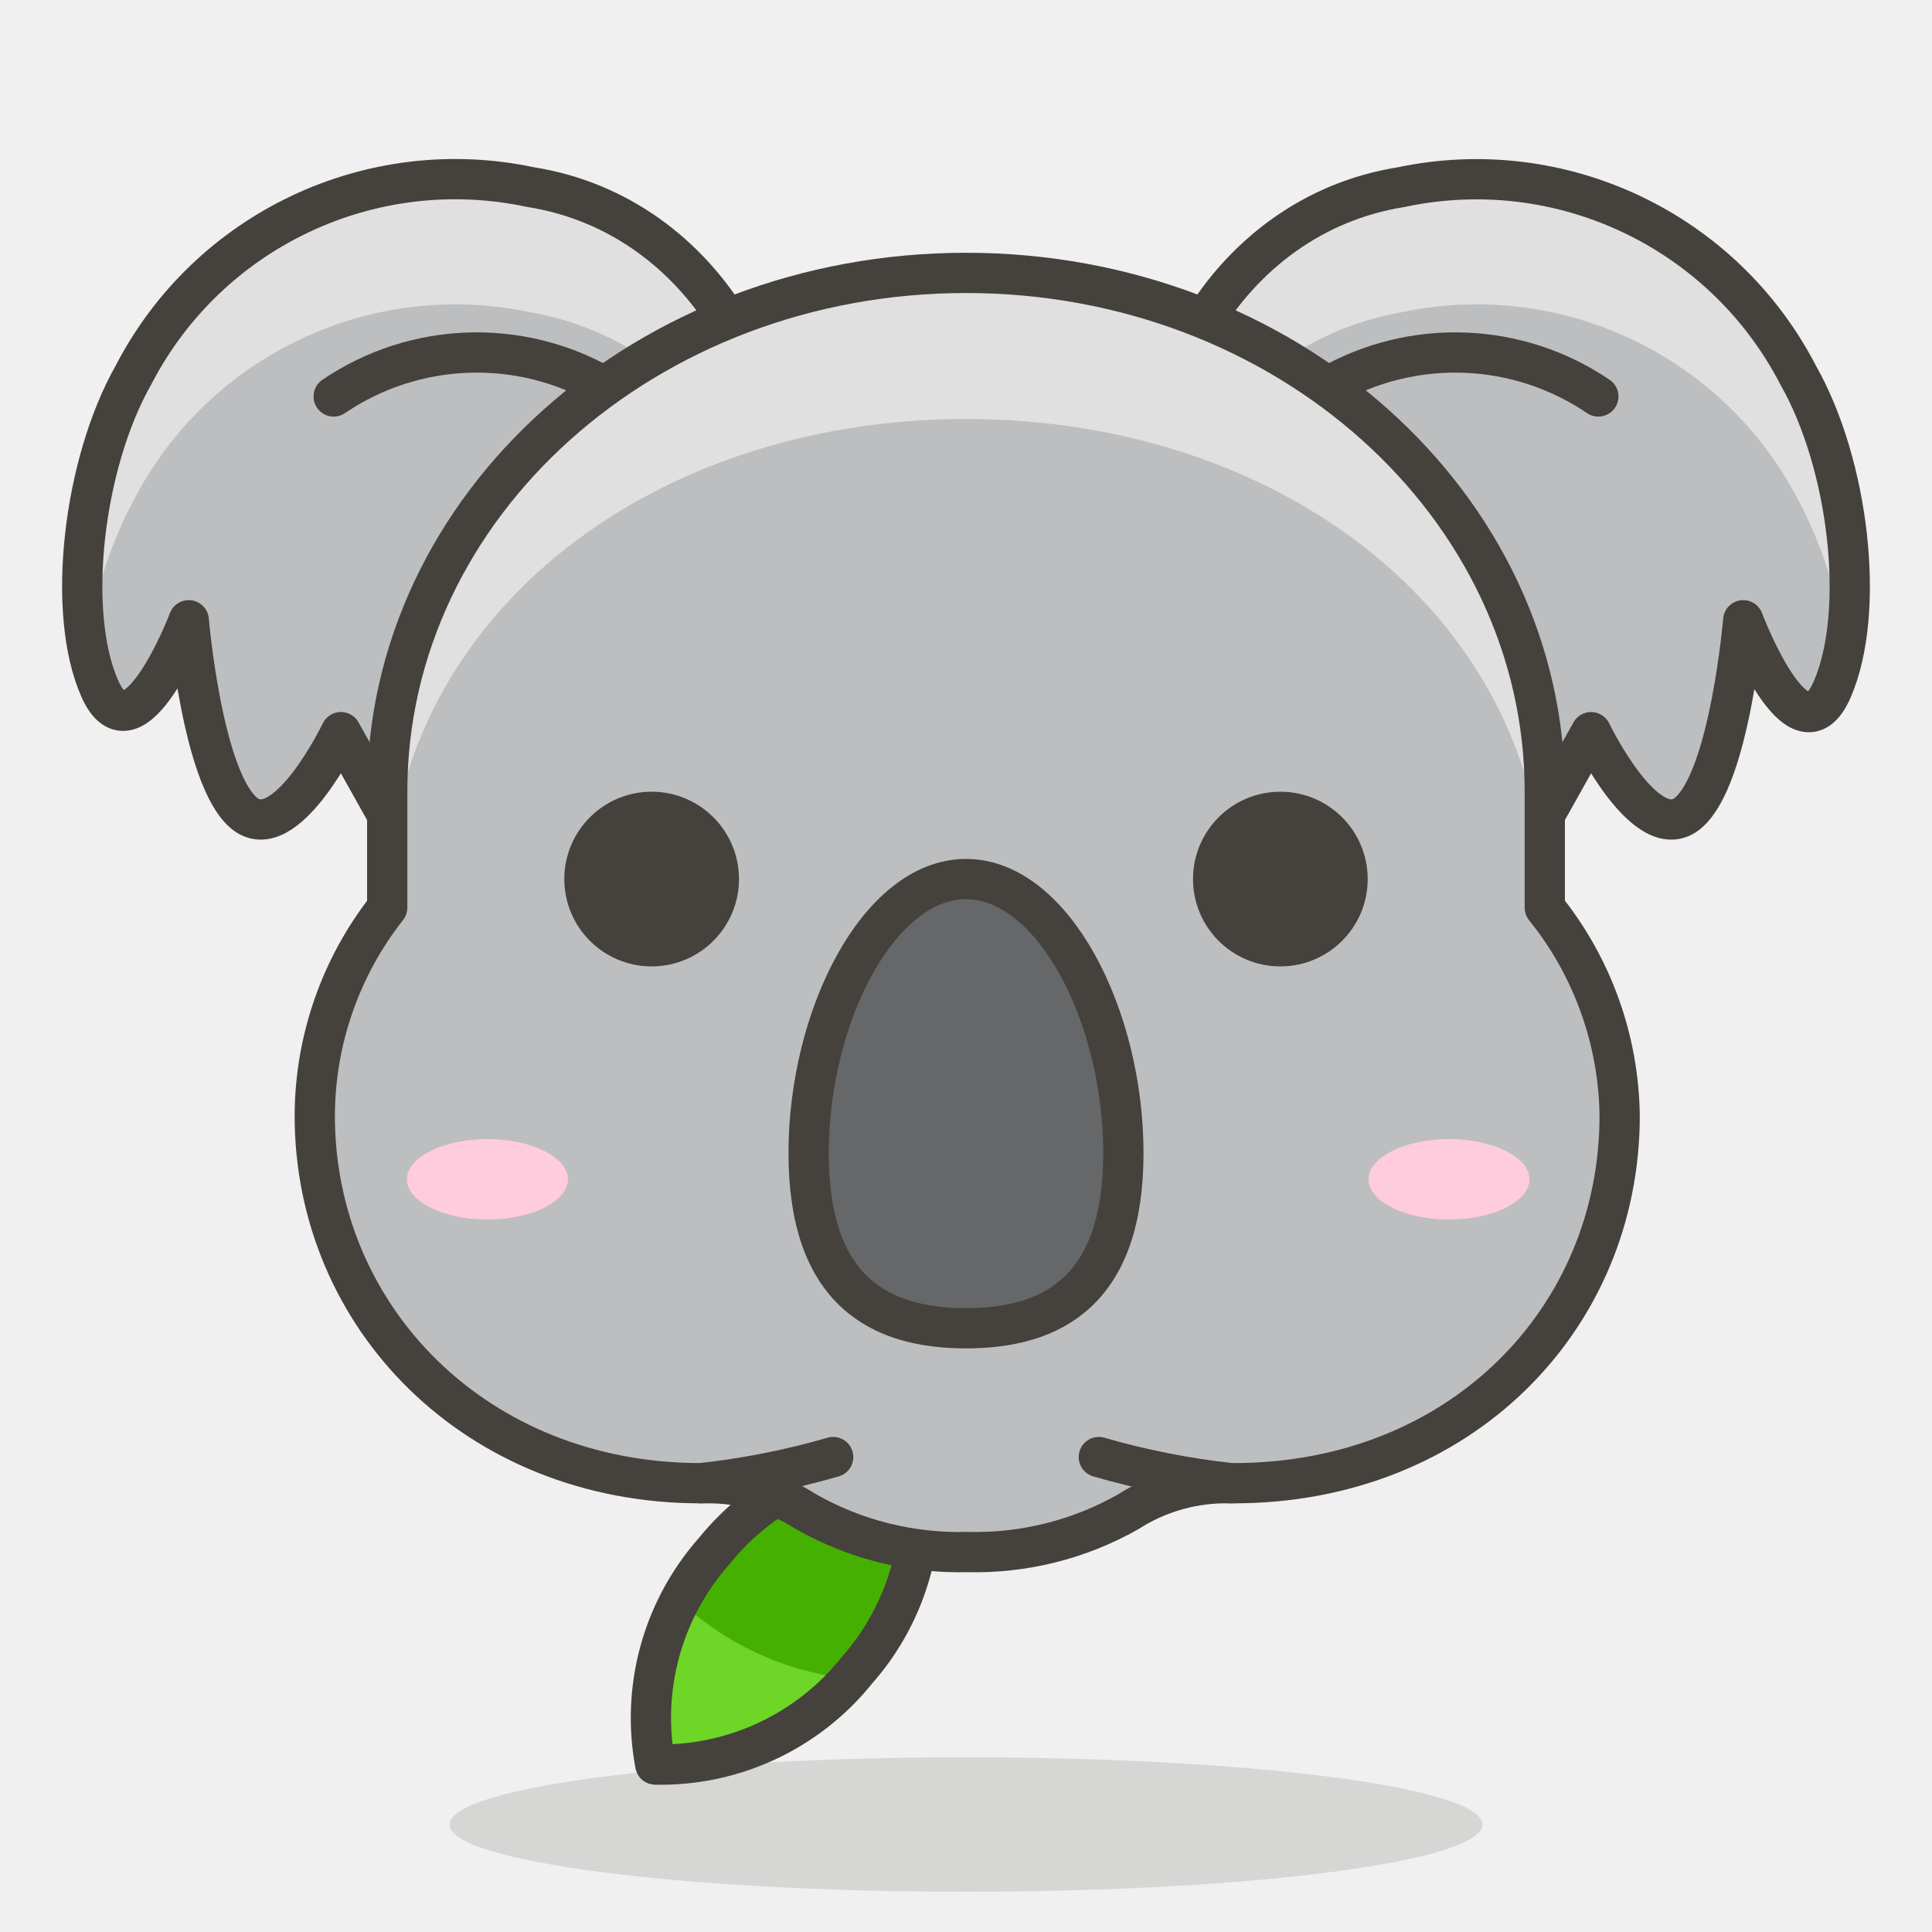
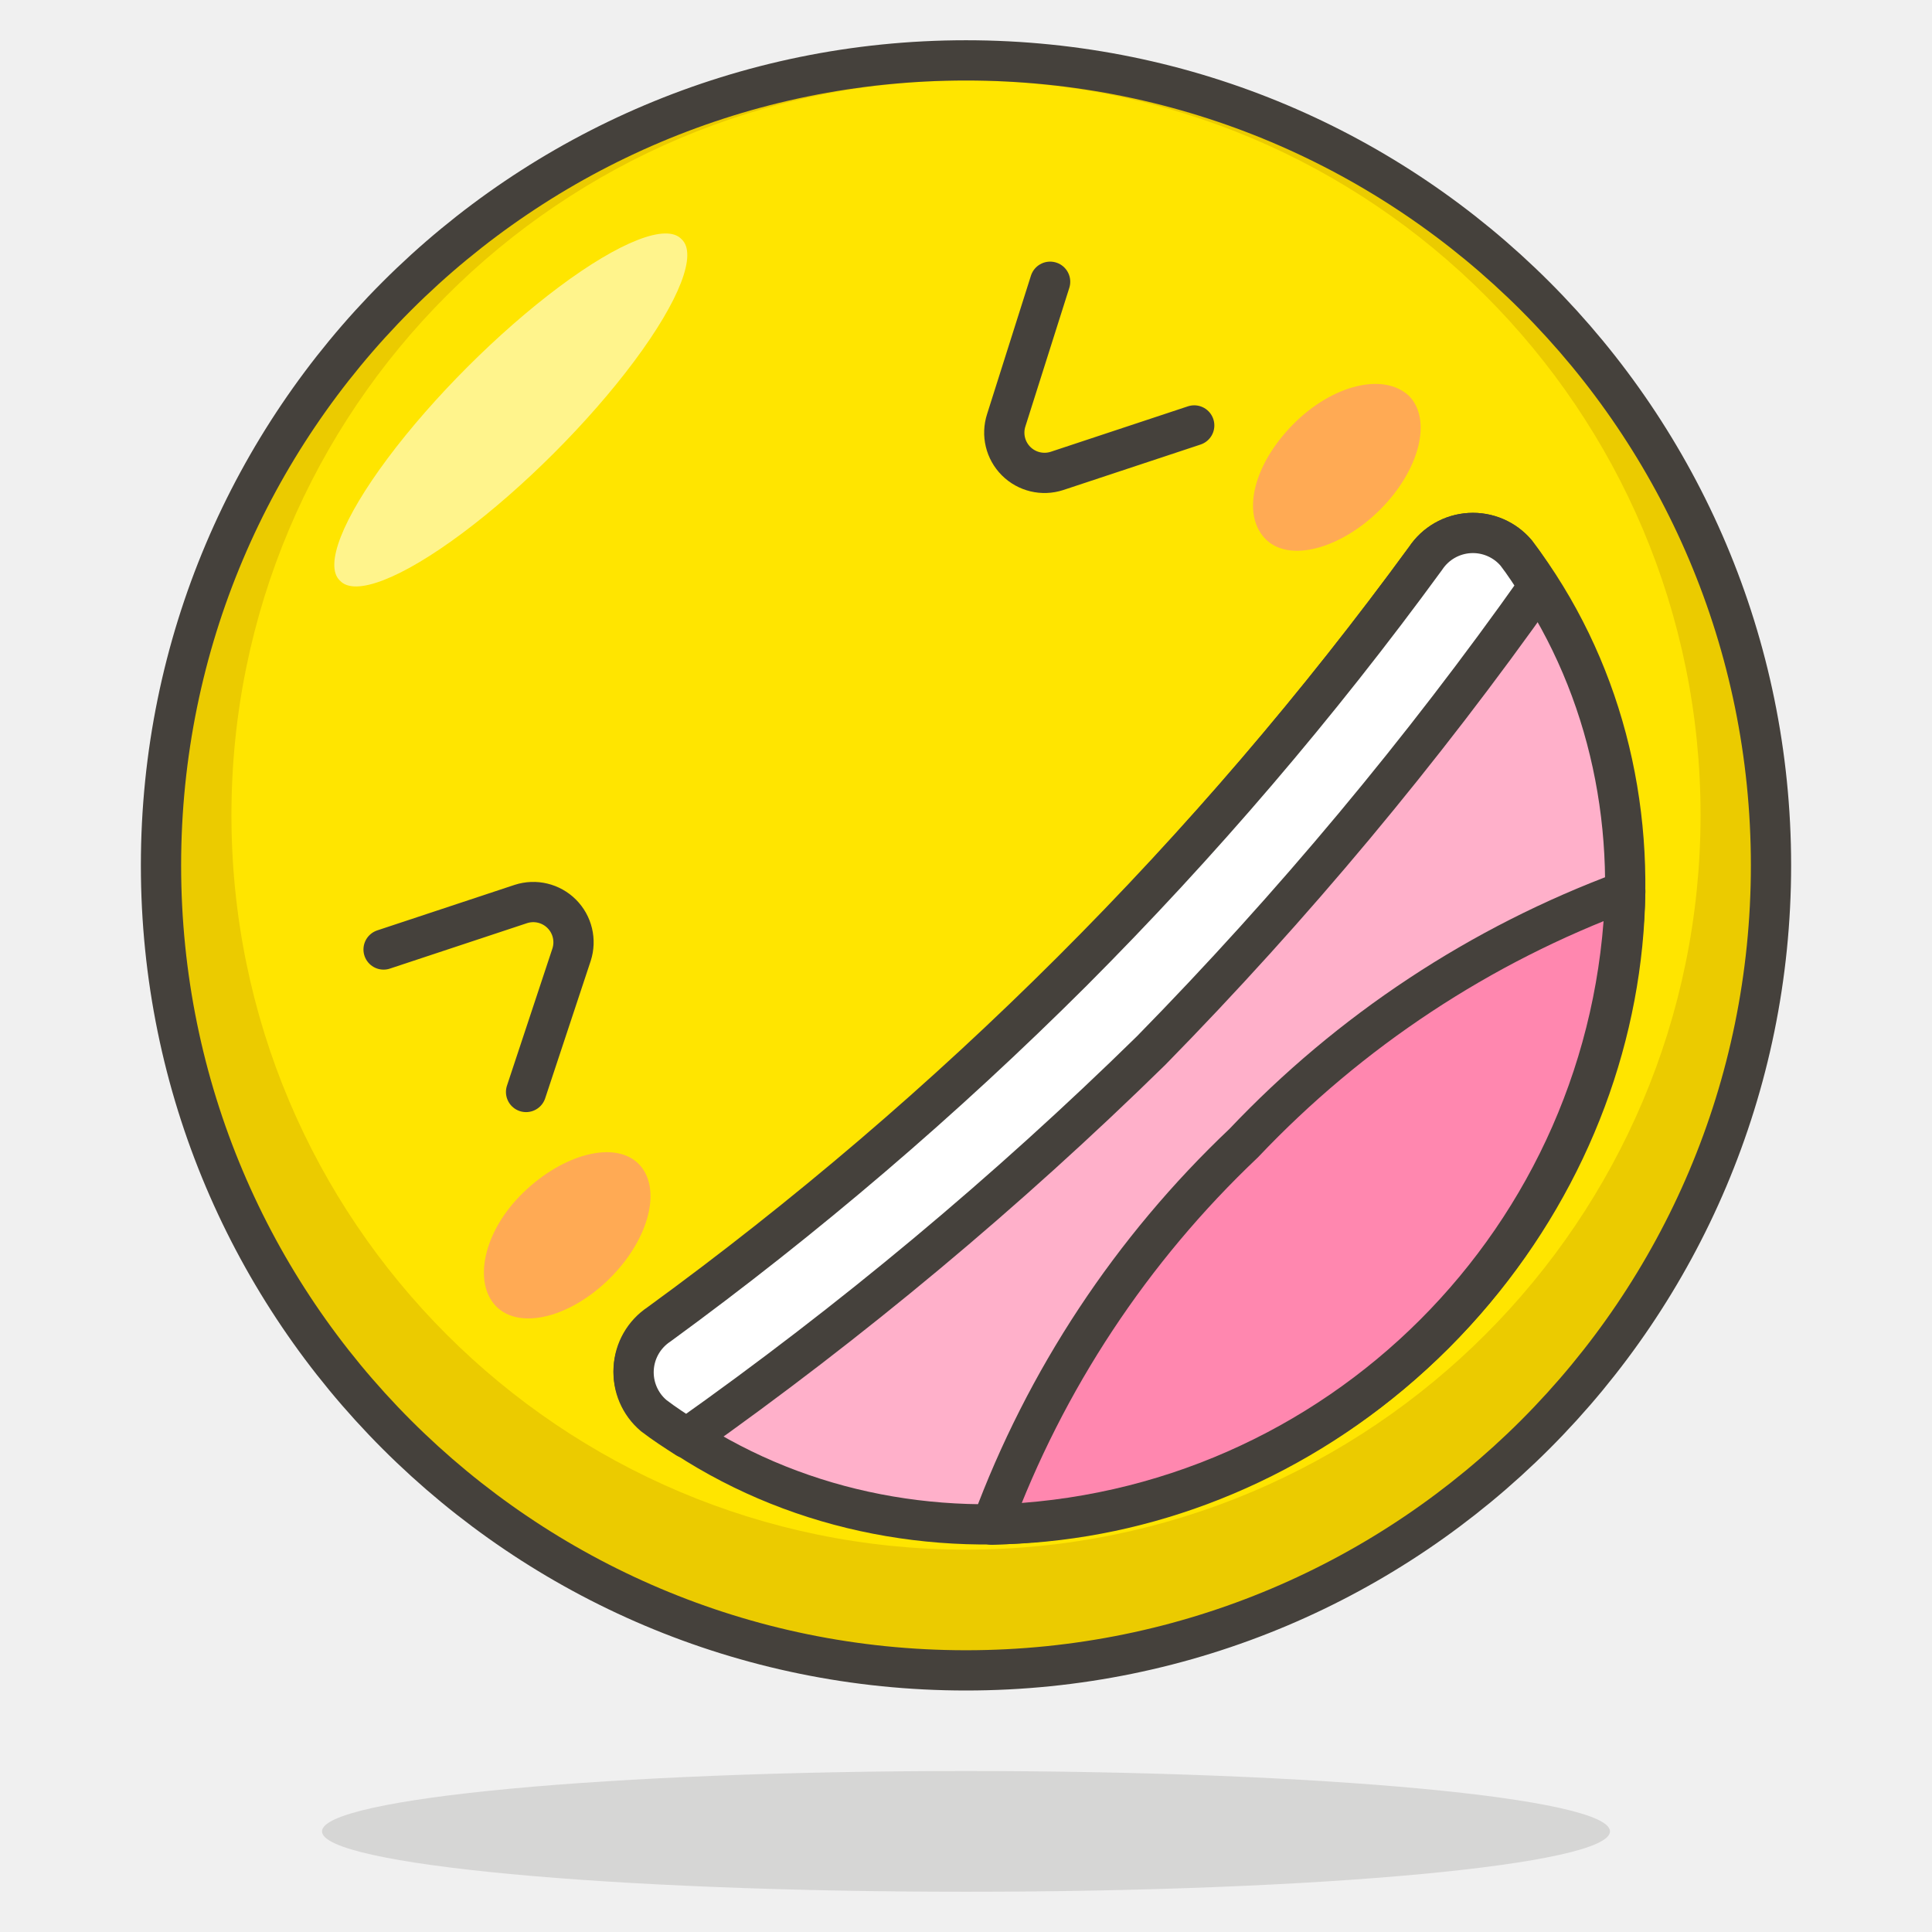
<svg xmlns="http://www.w3.org/2000/svg" width="48" height="48" viewBox="0 0 48 48">
-   <path fill="#bdbec0" d="M13.19 4.65c4.35.69 6.92 5.3 5.89 9.48a8 8 0 0 1-9.49 6.06l-1.12-2s-1.39 2.89-2.42 2s-1.36-4.78-1.36-4.78s-1.37 3.59-2.21 1.7s-.42-5.58.84-7.8a9 9 0 0 1 9.87-4.66" />
-   <path fill="#e0e0e0" d="M13.19 7.76a9 9 0 0 0-9.87 4.67A10.5 10.5 0 0 0 2.18 16a11.13 11.13 0 0 1 1.14-6.7a9 9 0 0 1 9.87-4.66c4.24.67 6.77 5.06 6 9.14a7.39 7.39 0 0 0-6-6.02" />
-   <path fill="none" stroke="#45413c" stroke-linecap="round" stroke-linejoin="round" d="M13.19 4.65c4.35.69 6.92 5.3 5.89 9.48a8 8 0 0 1-9.49 6.06l-1.12-2s-1.39 2.89-2.42 2s-1.36-4.78-1.36-4.78s-1.37 3.59-2.21 1.7s-.42-5.58.84-7.8a9 9 0 0 1 9.87-4.66" stroke-width="1" />
-   <path fill="none" stroke="#45413c" stroke-linecap="round" stroke-linejoin="round" d="M15 9.6a6.33 6.33 0 0 0-6.71.25" stroke-width="1" />
-   <path fill="#6dd627" d="M17.74 38.54a6.25 6.25 0 0 0-1.46 5.3a6.24 6.24 0 0 0 5-2.33a6.25 6.25 0 0 0 1.47-5.3a6.24 6.24 0 0 0-5.01 2.33" />
-   <path fill="#46b000" d="M22.72 36.21a6.24 6.24 0 0 0-5 2.33a7 7 0 0 0-.83 1.24a7.3 7.3 0 0 0 4.16 1.92l.18-.19a6.25 6.25 0 0 0 1.49-5.3" />
-   <path fill="none" stroke="#45413c" stroke-linecap="round" stroke-linejoin="round" d="M17.74 38.54a6.25 6.25 0 0 0-1.46 5.3a6.24 6.24 0 0 0 5-2.33a6.25 6.25 0 0 0 1.47-5.3a6.24 6.24 0 0 0-5.01 2.33" stroke-width="1" />
-   <path fill="#bdbec0" d="M34.81 4.65c-4.35.69-6.92 5.3-5.89 9.48a8 8 0 0 0 9.49 6.06l1.12-2s1.39 2.89 2.42 2s1.36-4.78 1.36-4.78s1.37 3.65 2.21 1.72s.42-5.58-.84-7.8a9 9 0 0 0-9.87-4.68" />
-   <path fill="#e0e0e0" d="M34.81 7.76a9 9 0 0 1 9.87 4.67A10.5 10.5 0 0 1 45.82 16a11.13 11.13 0 0 0-1.14-6.7a9 9 0 0 0-9.87-4.66c-4.24.67-6.77 5.06-6 9.14a7.39 7.39 0 0 1 6-6.02" />
-   <path fill="none" stroke="#45413c" stroke-linecap="round" stroke-linejoin="round" d="M34.81 4.65c-4.35.69-6.92 5.3-5.89 9.48a8 8 0 0 0 9.49 6.06l1.12-2s1.39 2.89 2.42 2s1.36-4.78 1.36-4.78s1.37 3.65 2.21 1.72s.42-5.58-.84-7.8a9 9 0 0 0-9.87-4.68" stroke-width="1" />
-   <path fill="#45413c" d="M11.17 45.33a12.83 1.67 0 1 0 25.66 0a12.83 1.67 0 1 0-25.66 0" opacity="0.15" />
-   <path fill="#bdbec0" d="M38.38 22.55v-2.88c0-7.12-6.44-12.89-14.38-12.89S9.62 12.55 9.62 19.67v2.88a8.4 8.4 0 0 0-1.8 5.17c0 5 4 9.13 9.59 9.13h.28a4.5 4.5 0 0 1 2.34.71a7.7 7.7 0 0 0 4 1a7.7 7.7 0 0 0 4-1a4.5 4.5 0 0 1 2.34-.71h.28c5.63 0 9.59-4.09 9.59-9.13a8.4 8.4 0 0 0-1.86-5.17" />
-   <path fill="#e0e0e0" d="M38.38 22.55v-2.88c0-7.12-6.44-12.89-14.38-12.89S9.62 12.55 9.62 19.67v2.88c0-7.12 6.44-12.14 14.38-12.14s14.38 5.02 14.38 12.14" />
-   <path fill="none" stroke="#45413c" stroke-linecap="round" stroke-linejoin="round" d="M38.38 22.55v-2.88c0-7.12-6.44-12.89-14.38-12.89S9.62 12.55 9.62 19.67v2.88a8.4 8.4 0 0 0-1.8 5.17c0 5 4 9.13 9.59 9.13h.28a4.5 4.5 0 0 1 2.34.71a7.7 7.7 0 0 0 4 1a7.7 7.7 0 0 0 4-1a4.5 4.5 0 0 1 2.34-.71h.28c5.63 0 9.59-4.09 9.59-9.13a8.4 8.4 0 0 0-1.86-5.17" stroke-width="1" />
-   <path fill="#656769" stroke="#45413c" stroke-linecap="round" stroke-linejoin="round" d="M27.91 28.65c0 3.41-1.75 4.35-3.91 4.35s-3.91-.94-3.91-4.35s1.75-6.81 3.91-6.81s3.91 3.39 3.91 6.81" stroke-width="1" />
-   <path fill="#45413c" stroke="#45413c" stroke-linecap="round" stroke-linejoin="round" d="M30.14 21.84a1.67 1.67 0 1 0 3.34 0a1.67 1.67 0 1 0-3.34 0m-15.62 0a1.67 1.67 0 1 0 3.34 0a1.67 1.67 0 1 0-3.34 0" stroke-width="1" />
-   <path fill="#fcd" d="M38 29.3c0 .55-.91 1-2 1s-2-.45-2-1s.91-1 2-1s2 .45 2 1m-23.89 0c0 .55-.91 1-2 1s-2-.45-2-1s.91-1 2-1s2 .45 2 1" />
-   <path fill="none" stroke="#45413c" stroke-linecap="round" stroke-linejoin="round" d="M30.59 36.85a19.3 19.3 0 0 1-3.29-.65m-9.89.65a19.3 19.3 0 0 0 3.29-.65M33 9.6a6.33 6.33 0 0 1 6.71.25" stroke-width="1" />
+   <path fill="#45413c" d="M8 45.5a16 1.5 0 1 0 32 0a16 1.5 0 1 0-32 0" opacity="0.15" />
+   <path fill="#ffe500" d="M4 21.5a20 20 0 1 0 40 0a20 20 0 1 0-40 0" />
+   <path fill="#ebcb00" d="M24 1.5a20 20 0 1 0 20 20a20 20 0 0 0-20-20m0 37a18.25 18.25 0 1 1 18.25-18.25A18.25 18.25 0 0 1 24 38.5" />
+   <path fill="#fff48c" d="M8.446 14.425A6 1.5-45 1 0 16.93 5.94a6 1.5-45 1 0-8.485 8.485" />
+   <path fill="none" stroke="#45413c" stroke-linecap="round" stroke-linejoin="round" d="M4 21.5a20 20 0 1 0 40 0a20 20 0 1 0-40 0" stroke-width="1" />
+   <path fill="#ffaa54" d="M35 9.83c.59.59.27 1.85-.71 2.83S32 14 31.42 13.37s-.26-1.85.71-2.83s2.24-1.29 2.87-.71" />
+   <path fill="#ffb0ca" stroke="#45413c" stroke-linecap="round" stroke-linejoin="round" d="M35.64 33.14c-5.5 5.5-13.83 6.26-19.4 2a1.41 1.41 0 0 1 .13-2.25a87 87 0 0 0 19.05-19.02a1.41 1.41 0 0 1 2.25-.13c4.23 5.57 3.47 13.9-2.03 19.4" stroke-width="1" />
+   <path fill="#ff87af" stroke="#45413c" stroke-linecap="round" stroke-linejoin="round" d="M30.9 28.4a25 25 0 0 1 9.48-6.26a16.21 16.21 0 0 1-15.74 15.74a25 25 0 0 1 6.26-9.48" stroke-width="1" />
+   <path fill="none" stroke="#45413c" stroke-linecap="round" stroke-linejoin="round" d="M26.09 7L25 10.44a1 1 0 0 0 1.26 1.26l3.41-1.13" stroke-width="1" />
+   <path fill="#ffaa54" d="M12.33 32.46c.59.59 1.85.27 2.83-.71s1.29-2.24.71-2.83s-1.87-.26-2.87.71s-1.25 2.24-.67 2.83" />
+   <path fill="none" stroke="#45413c" stroke-linecap="round" stroke-linejoin="round" d="m9.53 23.59l3.41-1.13a1 1 0 0 1 1.26 1.26l-1.13 3.41" stroke-width="1" />
+   <path fill="#fff" stroke="#45413c" stroke-linecap="round" stroke-linejoin="round" d="M16.37 32.92a88 88 0 0 0 10.27-8.78a88 88 0 0 0 8.78-10.27a1.41 1.41 0 0 1 2.25-.13c.2.26.38.54.56.82A94 94 0 0 1 28.6 26.1a94 94 0 0 1-11.54 9.63c-.28-.18-.56-.36-.82-.56a1.41 1.41 0 0 1 .13-2.25" stroke-width="1" />
</svg>
